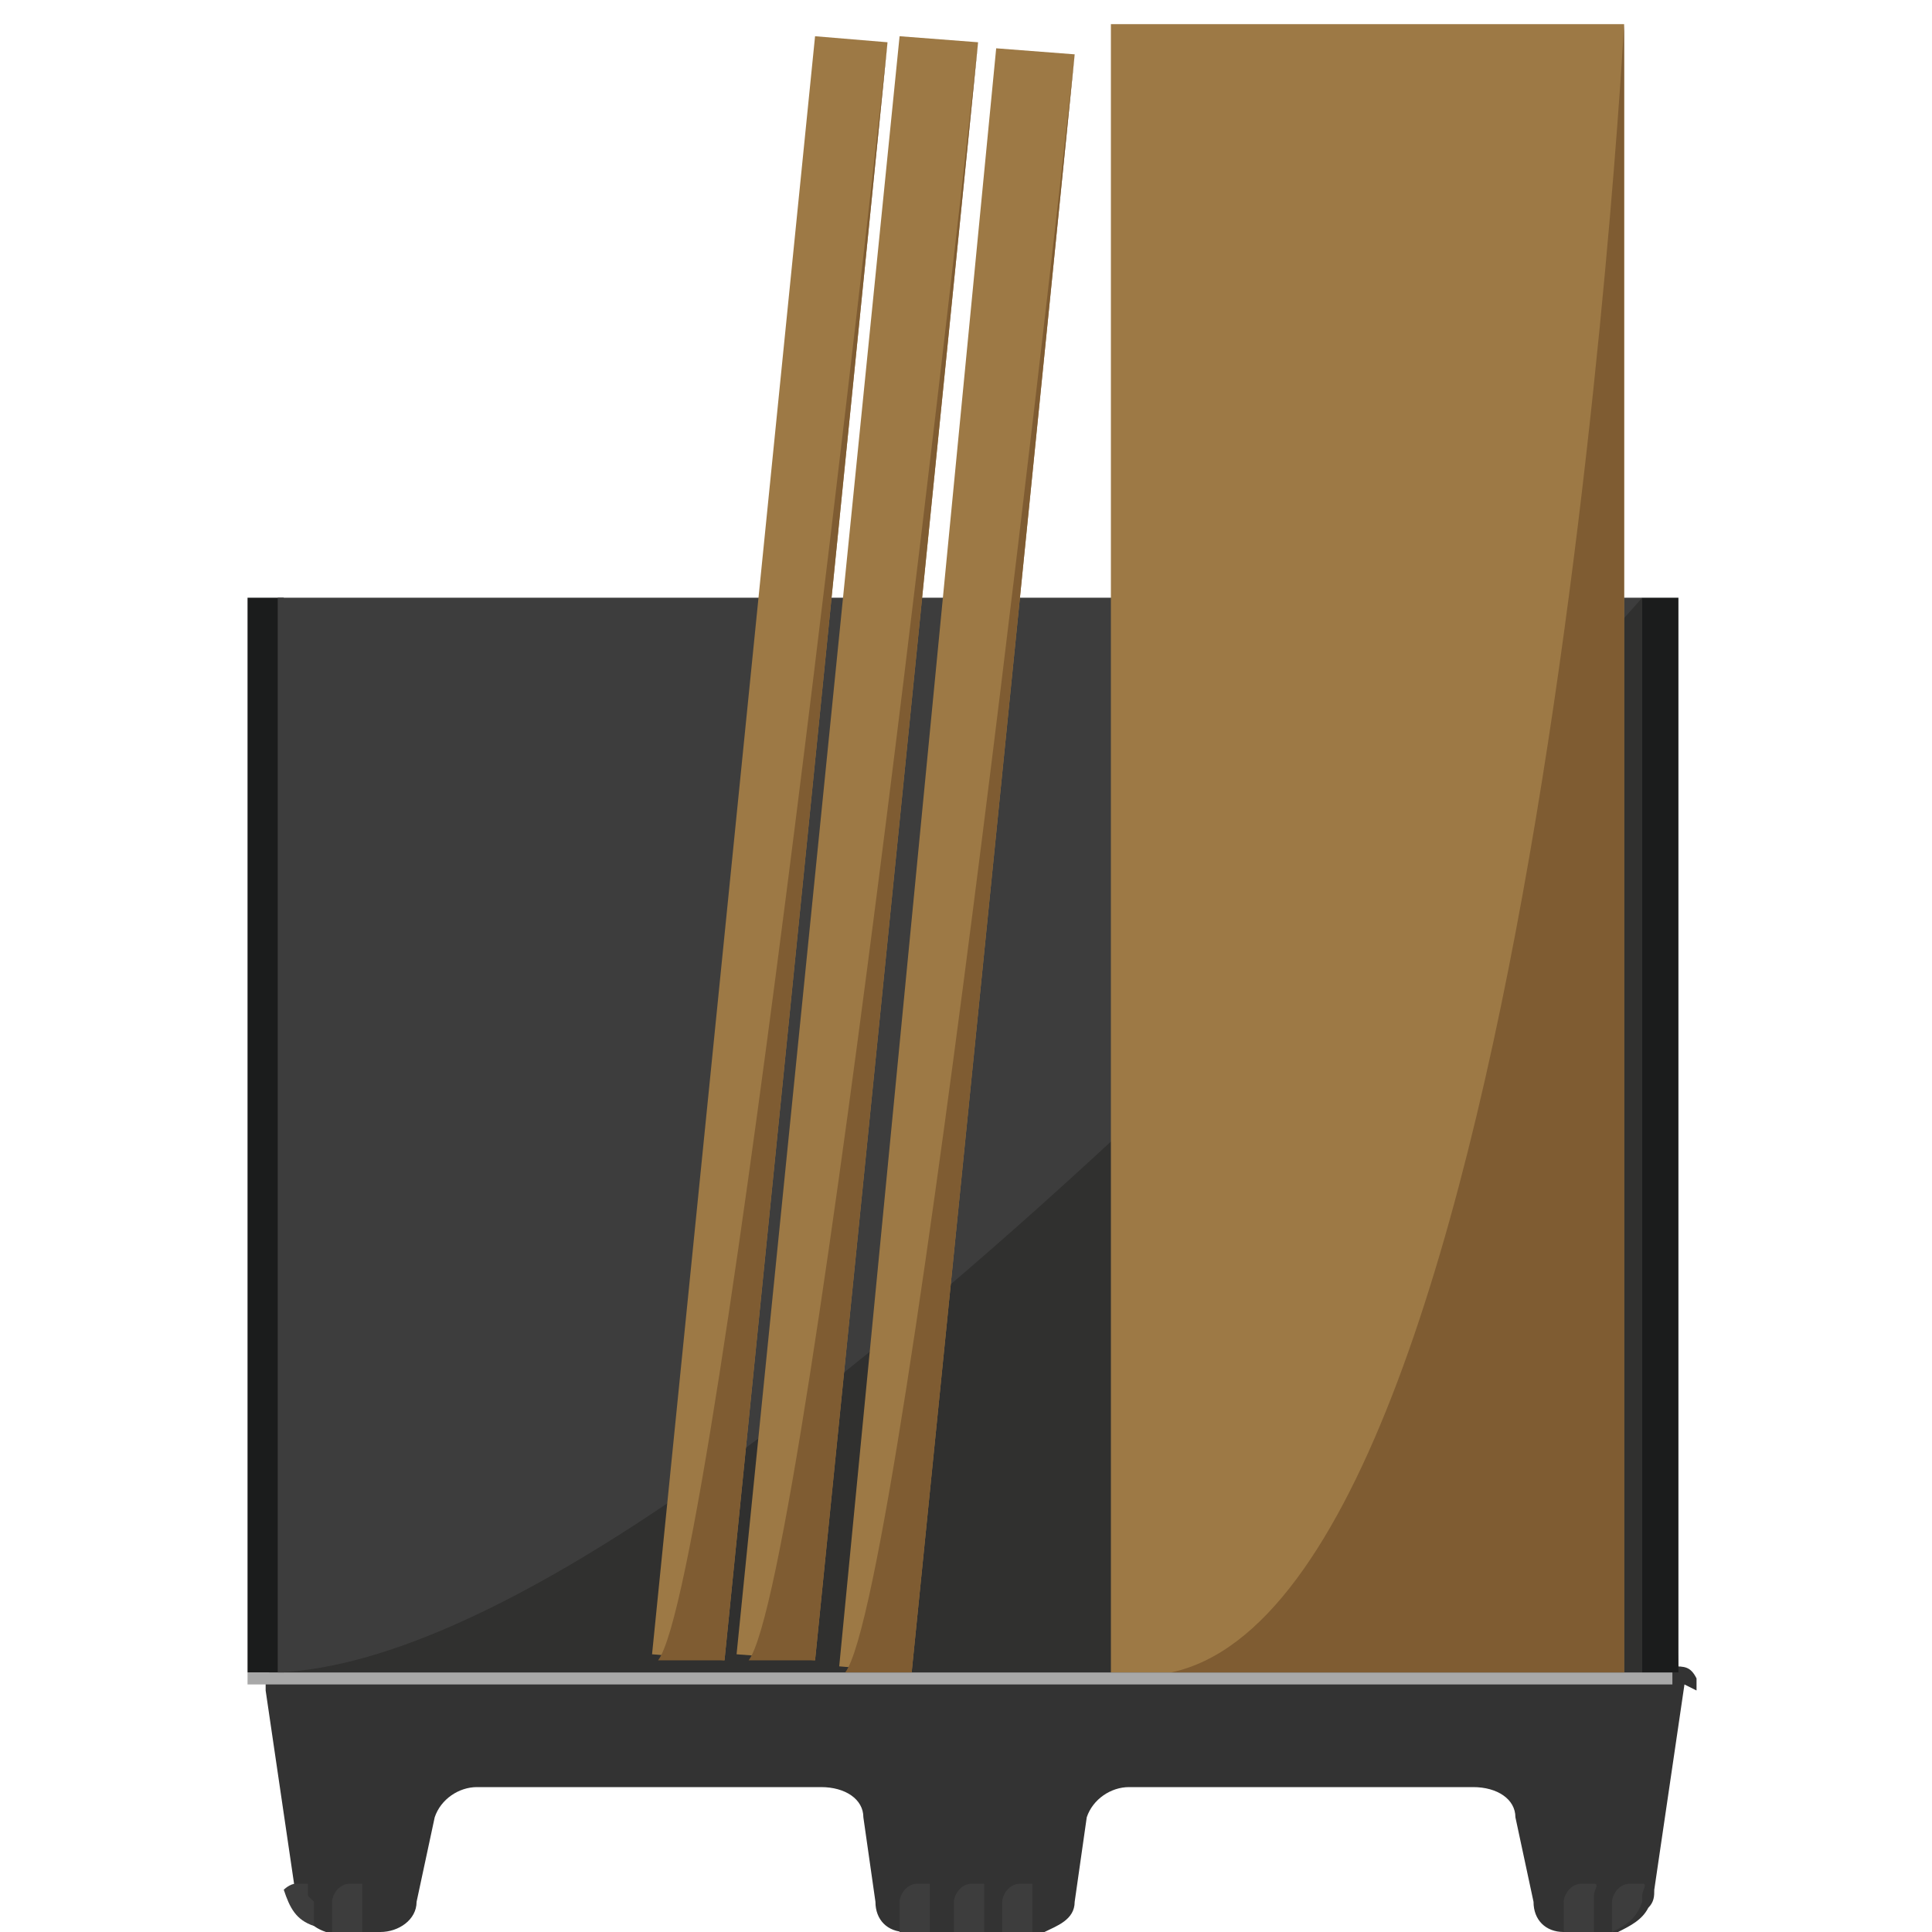
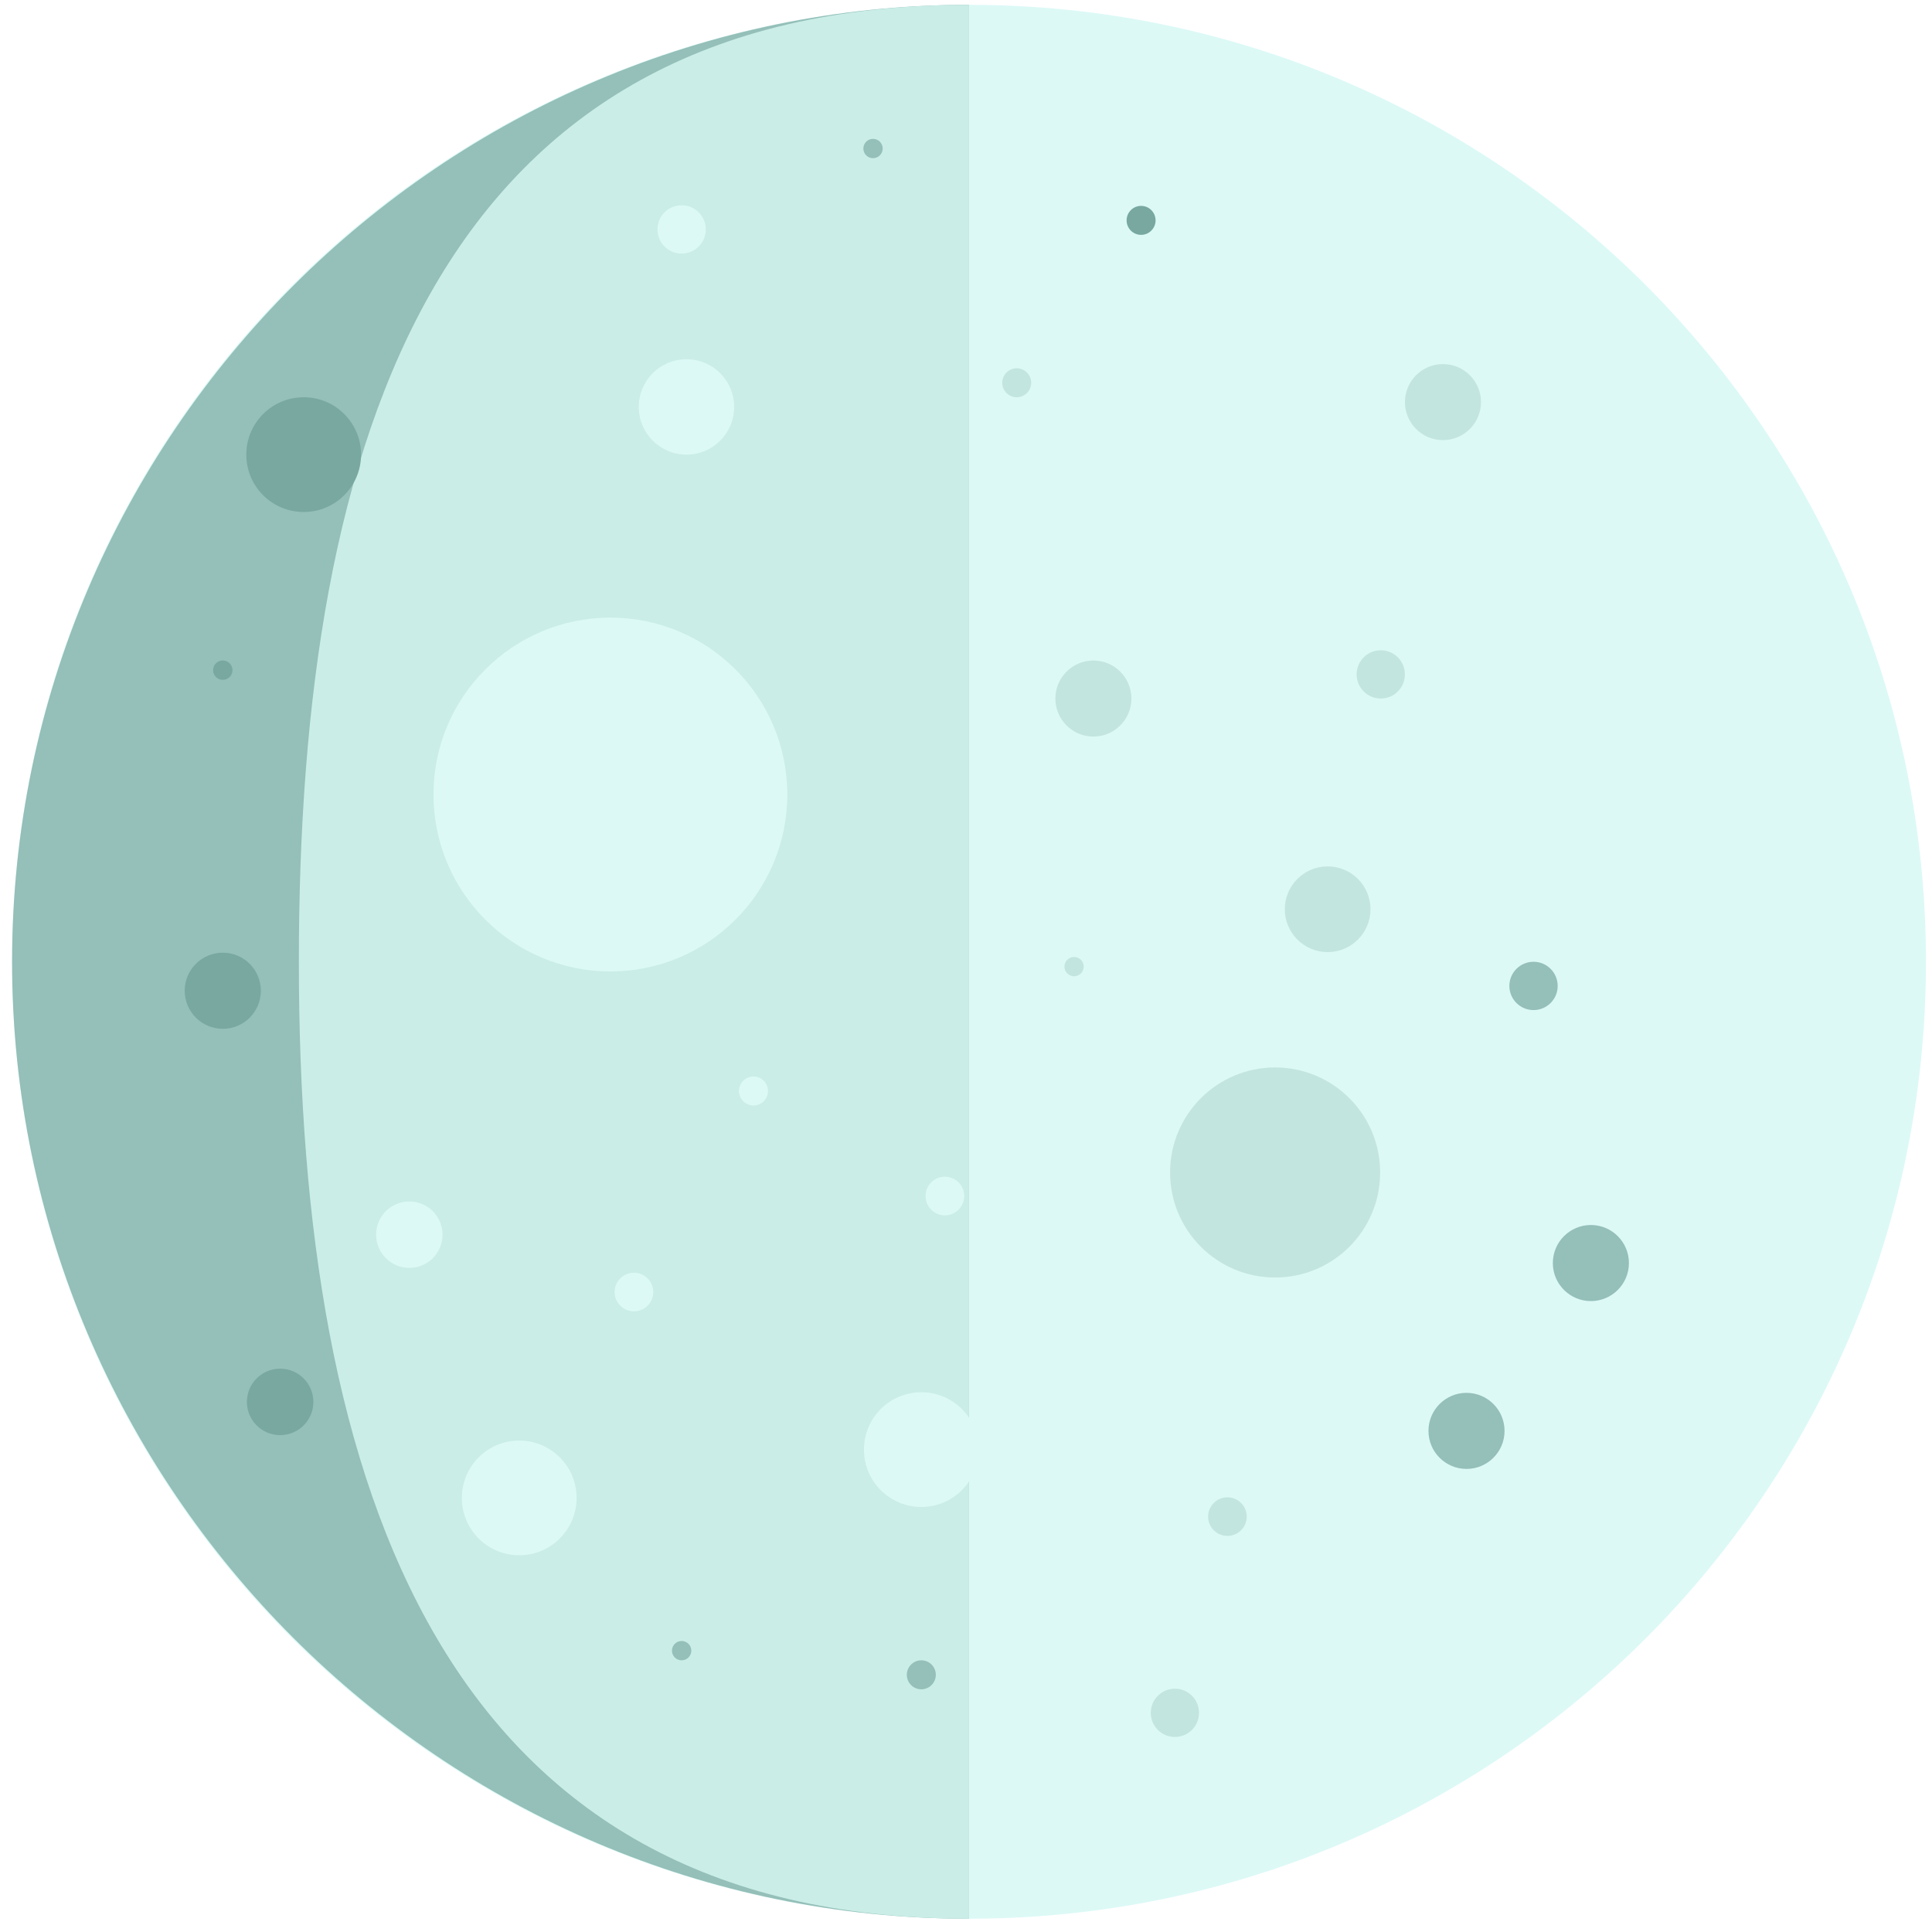
- <svg xmlns="http://www.w3.org/2000/svg" id="Layer_1" width="32" height="32" version="1.1" viewBox="0 0 32 32">
-   <defs>
-     <style>
-       .st0 {
-         fill: #9d7945;
-       }
- 
-       .st1 {
-         fill: none;
-       }
- 
-       .st2 {
-         fill: #1b1c1c;
-       }
- 
-       .st3 {
-         fill: #333;
-       }
- 
-       .st4 {
-         fill: #a8a8a8;
-       }
- 
-       .st5 {
-         fill: #7f5c32;
-       }
- 
-       .st6 {
-         fill: #3d3d3d;
-       }
- 
-       .st7 {
-         fill: #30302f;
-       }
-     </style>
-   </defs>
+ <svg xmlns="http://www.w3.org/2000/svg" id="Layer_1" version="1.1" viewBox="0 0 32 32">
+   <circle cx="16.05" cy="15.93" r="15.85" fill="#dcf9f6" />
+   <path d="M16.05,31.78C7.33,31.78.2,24.65.2,15.93S7.33.08,16.05.08" fill="#95bfb9" />
+   <path d="M16.05,31.78c-8.72,0-11.1-7.13-11.1-15.85S7.25.08,16.05.08" fill="#caede7" />
  <g>
-     <path class="st1" d="M16,27.5" />
-     <path class="st3" d="M27.9,27.9l-.5,3.4c0,.1,0,.2-.1.3-.1.2-.3.3-.5.4,0,0-.1,0-.2,0h-.7c-.3,0-.5-.2-.5-.5l-.3-1.4c0-.3-.3-.5-.7-.5h-5.7c-.3,0-.6.2-.7.5l-.2,1.4c0,.3-.3.4-.5.5h-2.3c-.3,0-.5-.2-.5-.5l-.2-1.4c0-.3-.3-.5-.7-.5h-5.7c-.3,0-.6.2-.7.5l-.3,1.4c0,.3-.3.5-.6.5h-.6c-.1,0-.2,0-.3,0-.3-.1-.4-.3-.5-.6h0l-.5-3.4h0c0,0,0-.2,0-.2,0-.1.2-.2.4-.2h22.9c.2,0,.3,0,.4.2,0,0,0,.1,0,.2,0,0,0,0,0,0Z" />
-     <path class="st4" d="M27.9,27.9H4.1s0-.1,0-.2h23.6s0,.1,0,.2h0Z" />
-     <path class="st6" d="M16.3,31.5v.5h-.5v-.5c0-.1.1-.3.3-.3s.1,0,.2,0c0,0,0,.1,0,.2h0Z" />
-     <path class="st6" d="M15.4,31.5v.5h-.5v-.5c0-.1.1-.3.3-.3s.1,0,.2,0c0,0,0,.1,0,.2Z" />
-     <path class="st6" d="M17.1,31.5v.5h-.5v-.5c0-.1.1-.3.3-.3s.1,0,.2,0c0,0,0,.1,0,.2h0Z" />
-     <path class="st6" d="M5.2,31.5v.4c-.3-.1-.4-.3-.5-.6,0,0,.1-.1.2-.1s.1,0,.2,0c0,0,0,.1,0,.2h0Z" />
-     <path class="st6" d="M6,31.5v.5h-.5v-.5c0-.1.1-.3.3-.3s.1,0,.2,0c0,0,0,.1,0,.2h0Z" />
-     <path class="st6" d="M26.4,31.5v.5h-.5v-.5c0-.1.1-.3.3-.3s.1,0,.2,0,0,.1,0,.2h0Z" />
-     <path class="st6" d="M27.2,31.5h0c-.1.3-.3.4-.5.5v-.5c0-.1.1-.3.3-.3s.1,0,.2,0,0,.1,0,.2h0Z" />
-     <rect class="st2" x="4.1" y="9.9" width=".6" height="17.8" />
-     <rect class="st6" x="4.6" y="9.9" width="22.6" height="17.8" />
-     <path class="st7" d="M27.2,9.9S11.9,27.4,4.6,27.7h23.2l-.6-17.8s0,0,0,0Z" />
-     <rect class="st2" x="27.2" y="9.9" width=".6" height="17.8" />
+     <circle cx="5.03" cy="7.53" r=".95" fill="#78a8a0" />
+     <circle cx="3.69" cy="11.1" r=".16" fill="#78a8a0" />
  </g>
  <g>
-     <rect class="st0" x="18.4" y=".4" width="8.5" height="27.3" />
-     <path class="st5" d="M26.9.4v27.3h-7.5C25.5,26.4,26.9.4,26.9.4Z" />
+     <circle cx="10.11" cy="13.16" r="2.93" fill="#dcf9f6" />
+     <circle cx="11.37" cy="6.74" r=".79" fill="#dcf9f6" />
+   </g>
+   <circle cx="16.84" cy="6.34" r=".24" fill="#c3e5e0" />
+   <circle cx="18.9" cy="3.65" r=".24" fill="#78a8a0" />
+   <circle cx="11.29" cy="3.8" r=".4" fill="#dcf9f6" />
+   <circle cx="14.46" cy="2.46" r=".16" fill="#95bfb9" />
+   <g>
+     <circle cx="18.11" cy="11.57" r=".63" fill="#c3e5e0" />
+     <circle cx="22.87" cy="11.17" r=".4" fill="#c3e5e0" />
+     <circle cx="23.9" cy="6.66" r=".63" fill="#c3e5e0" />
+     <circle cx="21.12" cy="19.42" r="1.74" fill="#c3e5e0" />
  </g>
  <g>
-     <polygon class="st0" points="17.8 .9 15.1 27.7 13.9 27.6 16.5 .8 17.8 .9" />
-     <path class="st5" d="M17.8.9l-2.7,26.8h-1.1c1-1.3,3.8-26.8,3.8-26.8Z" />
+     <circle cx="6.78" cy="20.45" r=".55" fill="#dcf9f6" />
+     <circle cx="12.48" cy="18.07" r=".24" fill="#dcf9f6" />
+     <circle cx="15.26" cy="24.01" r=".95" fill="#dcf9f6" />
  </g>
+   <circle cx="3.69" cy="16.41" r=".63" fill="#78a8a0" />
+   <circle cx="17.79" cy="16.01" r=".16" fill="#c3e5e0" />
+   <circle cx="25.4" cy="16.33" r=".4" fill="#95bfb9" />
  <g>
-     <polygon class="st0" points="16.2 .7 13.5 27.5 12.2 27.4 14.9 .6 16.2 .7" />
-     <path class="st5" d="M16.2.7l-2.7,26.8h-1.1c1-1.3,3.8-26.8,3.8-26.8Z" />
+     <circle cx="8.6" cy="24.81" r=".95" fill="#dcf9f6" />
+     <circle cx="10.5" cy="21.4" r=".32" fill="#dcf9f6" />
  </g>
+   <circle cx="20.33" cy="25.12" r=".32" fill="#c3e5e0" />
  <g>
-     <polygon class="st0" points="14.7 .7 12 27.5 10.8 27.4 13.5 .6 14.7 .7" />
-     <path class="st5" d="M14.7.7l-2.7,26.8h-1.1c1-1.3,3.8-26.8,3.8-26.8Z" />
+     <circle cx="15.26" cy="27.74" r=".24" fill="#95bfb9" />
+     <circle cx="11.29" cy="27.34" r=".16" fill="#95bfb9" />
+     <circle cx="24.29" cy="23.7" r=".63" fill="#95bfb9" />
  </g>
+   <circle cx="19.46" cy="28.37" r=".4" fill="#c3e5e0" />
+   <circle cx="15.65" cy="19.81" r=".32" fill="#dcf9f6" />
+   <circle cx="26.35" cy="20.92" r=".63" fill="#95bfb9" />
+   <circle cx="4.64" cy="23.22" r=".55" fill="#78a8a0" />
+   <circle cx="21.99" cy="15.06" r=".71" fill="#c3e5e0" />
</svg>
